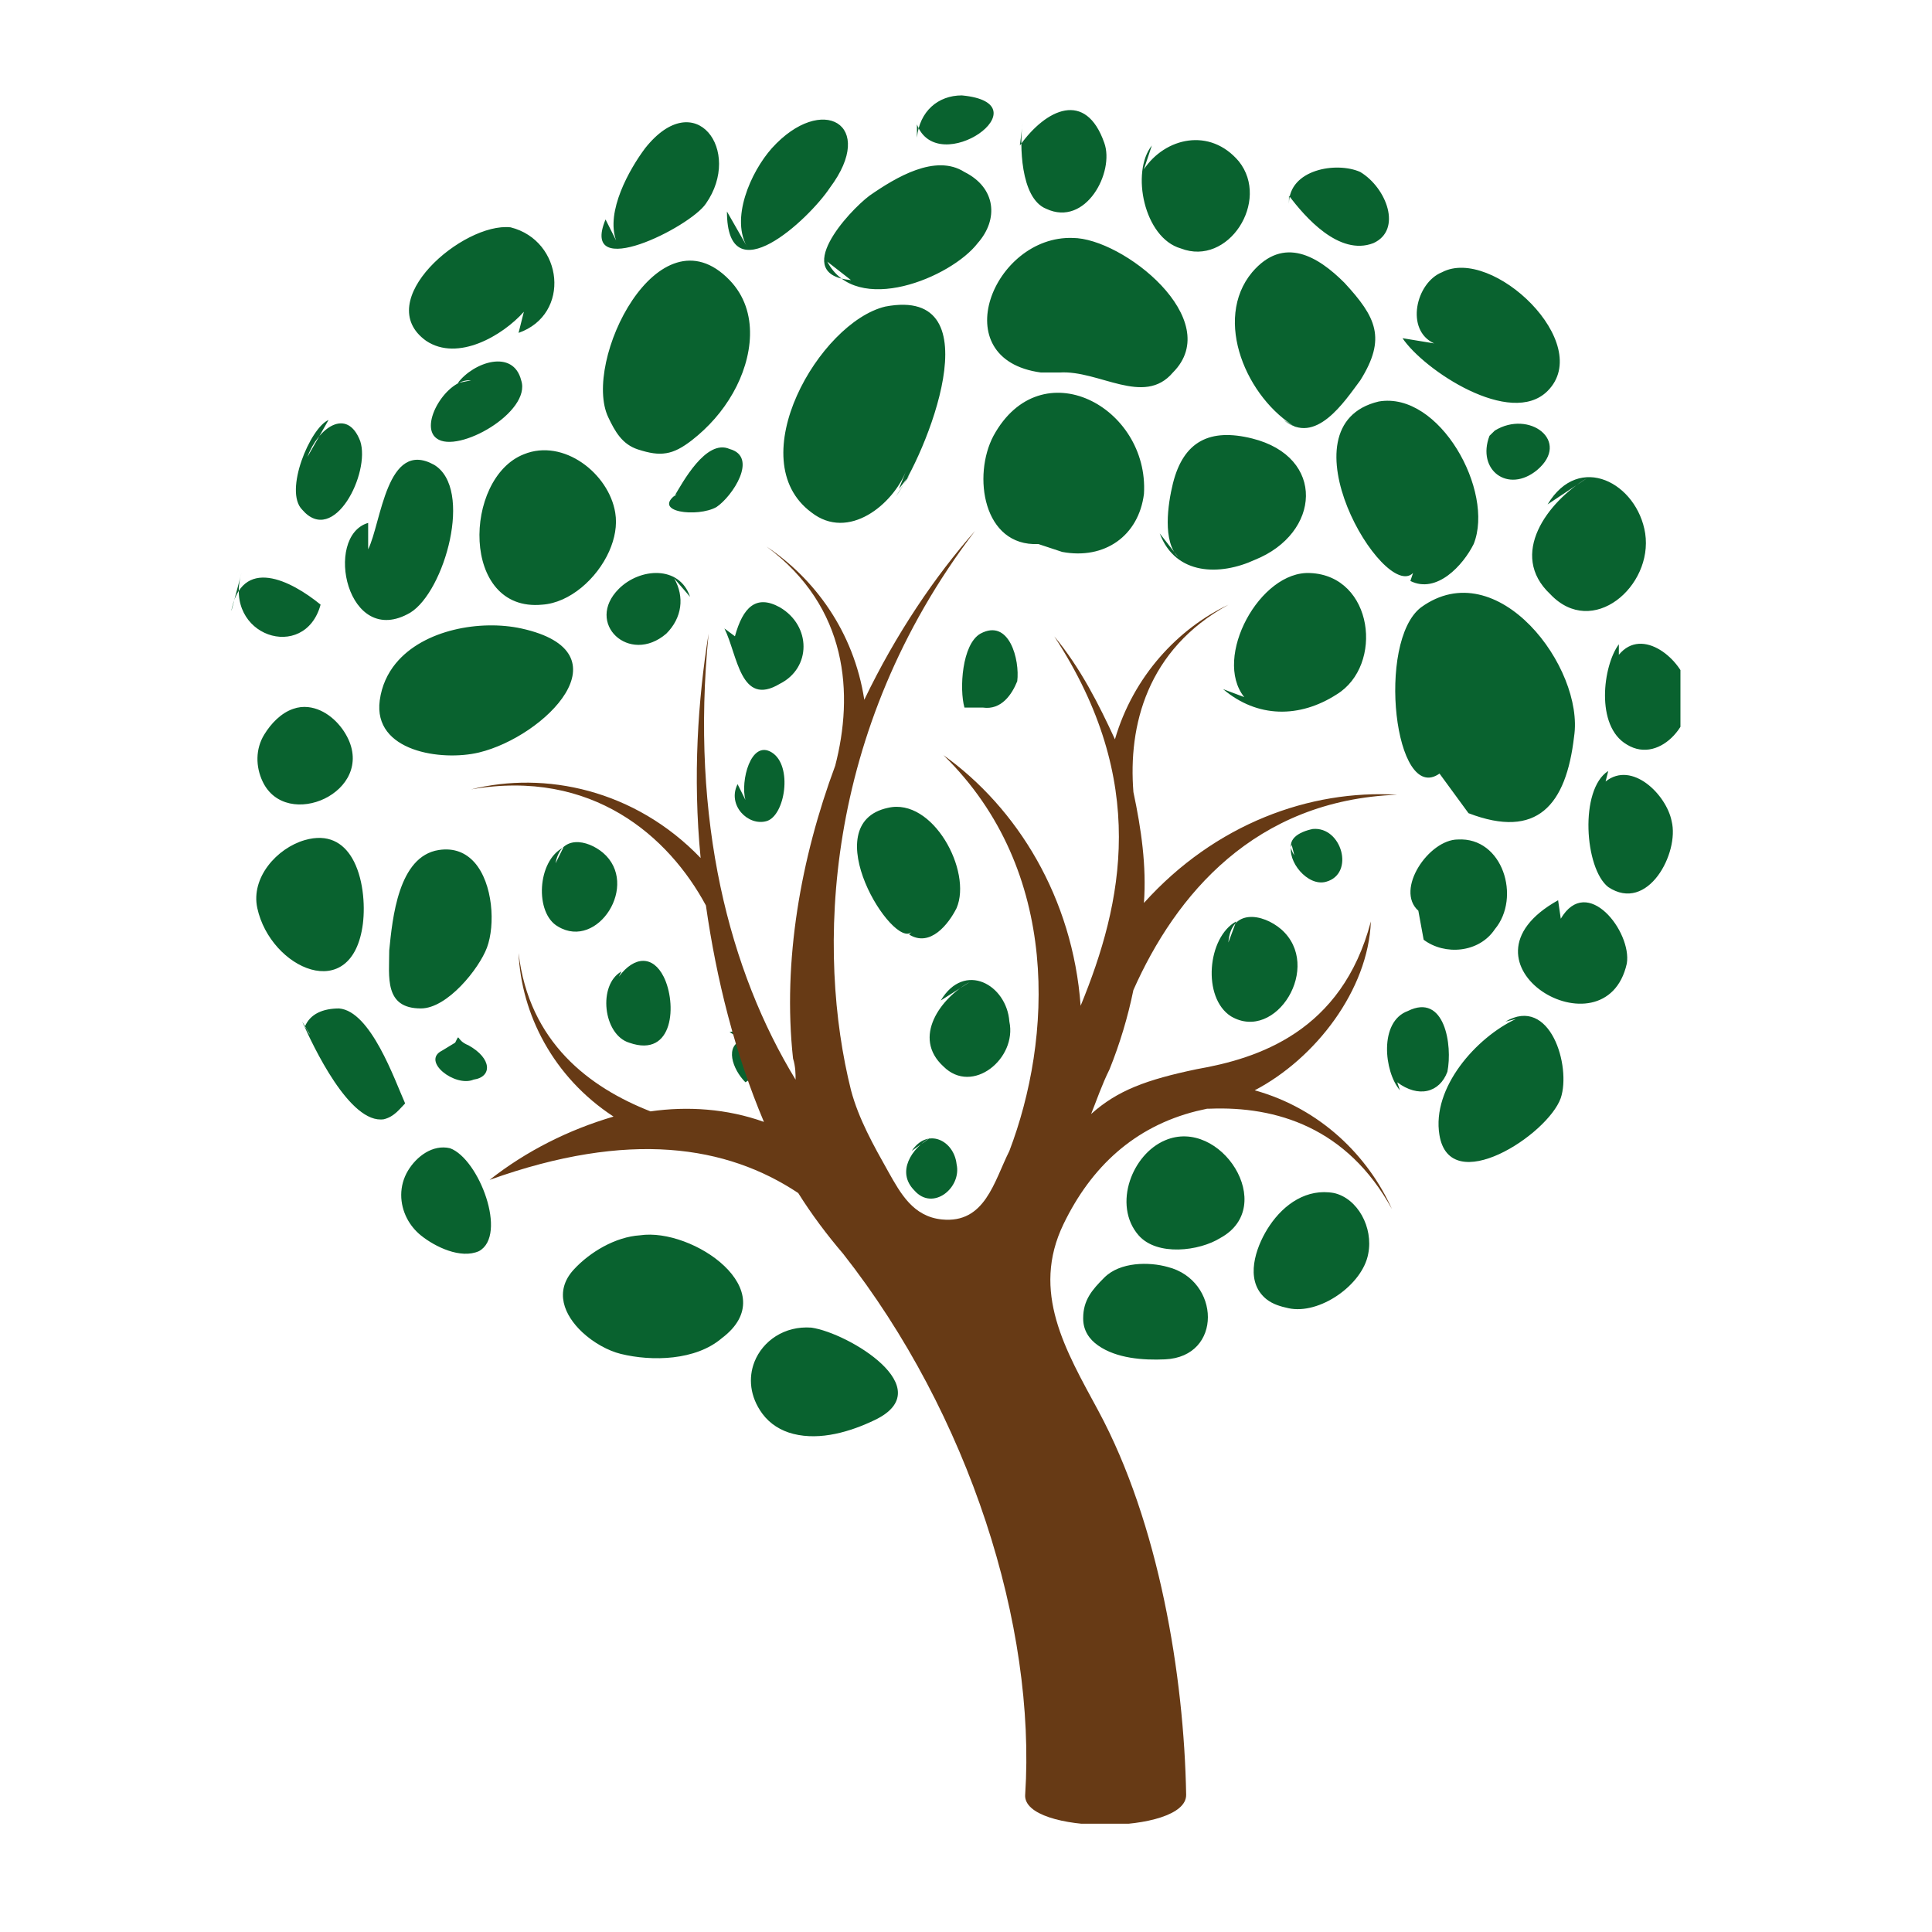
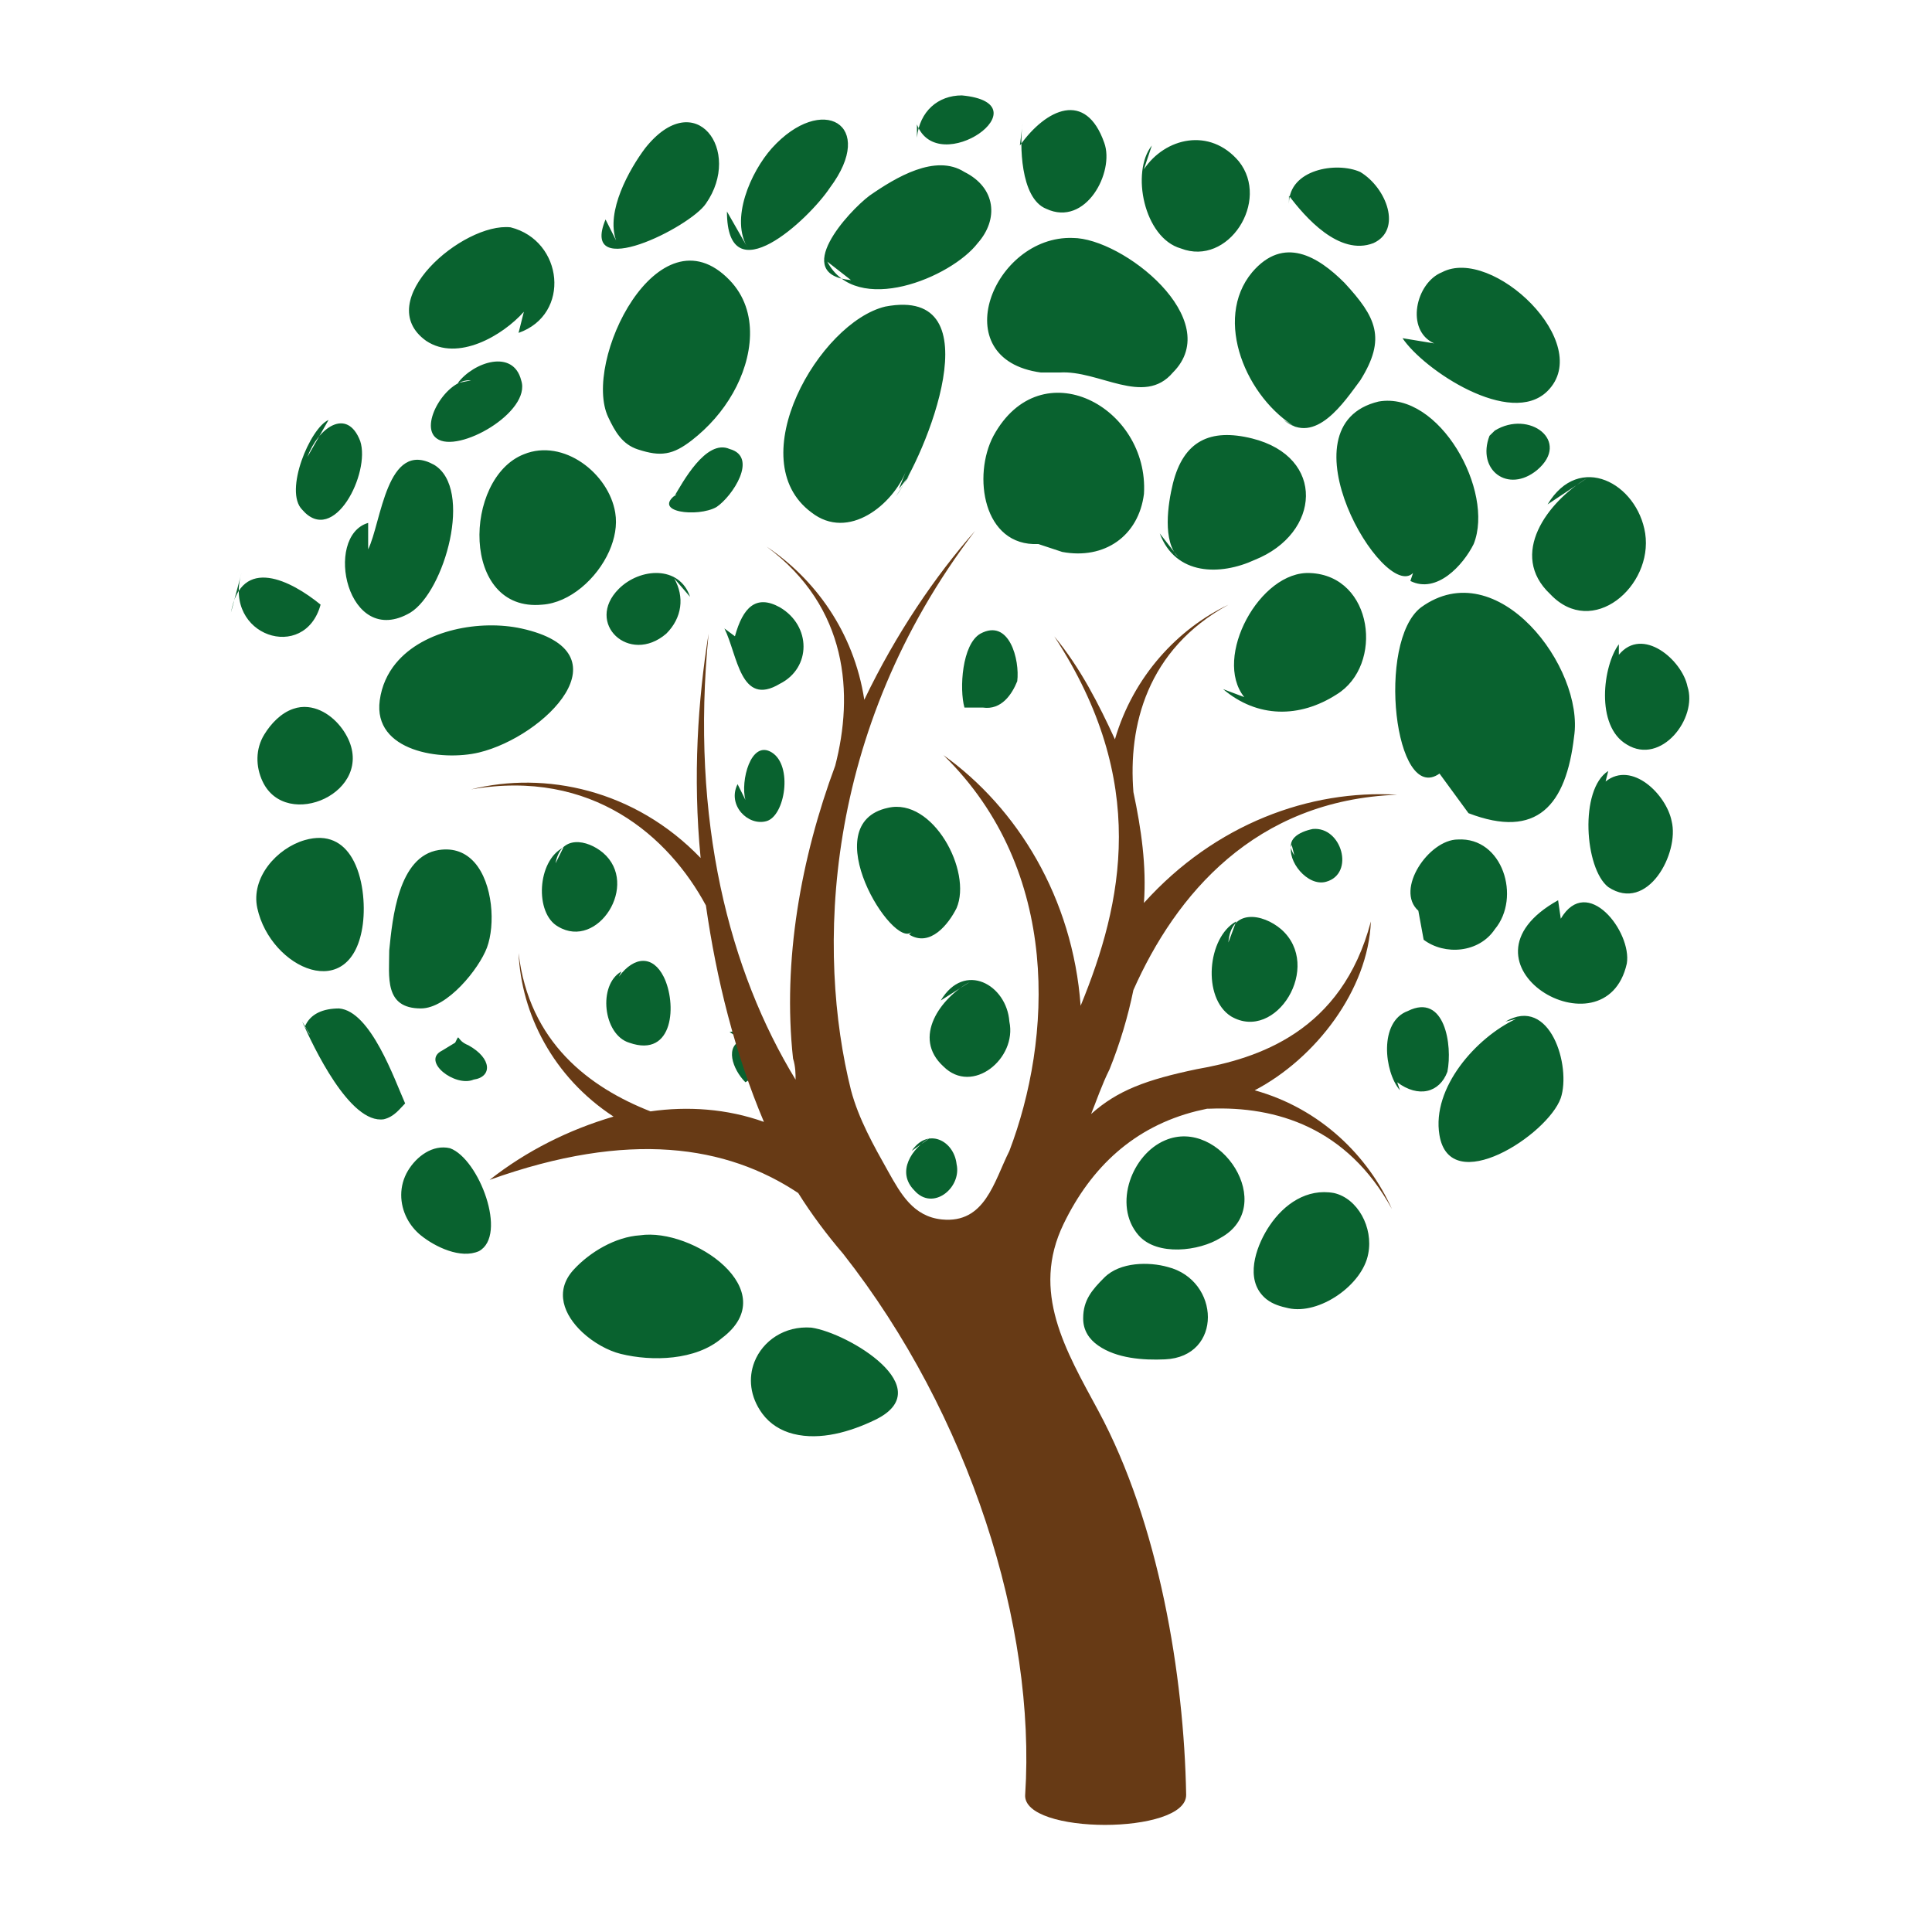
- <svg xmlns="http://www.w3.org/2000/svg" width="110" zoomAndPan="magnify" viewBox="0 0 82.5 82.5" height="110" preserveAspectRatio="xMidYMid meet">
-   <defs>
-     <clipPath id="A">
-       <path d="M9.883 4.074h61.875V62H9.883zm0 0" clip-rule="nonzero" />
-     </clipPath>
-     <clipPath id="B">
-       <path d="M20 22h40v55.875H20zm0 0" clip-rule="nonzero" />
-     </clipPath>
-   </defs>
-   <g clip-path="url(#A)">
+ <svg xmlns="http://www.w3.org/2000/svg" width="110" zoomAndPan="magnify" viewBox="0 0 82.5 82.5" height="110" preserveAspectRatio="xMidYMid meet" version="1.2" baseProfile="tiny-ps">
+   <defs />
+   <g>
    <path fill="#09622f" d="M41.184 30.215c-.223-.789-.109-2.703.68-3.156 1.238-.672 1.688 1.129 1.574 2.031-.227.563-.676 1.238-1.465 1.125zm-24.281-1.891c-.355.434-.602.957-.687 1.582-.297 2.191 2.645 2.609 4.238 2.227 2.816-.68 6.422-4.285 1.805-5.297-1.727-.375-4.16.035-5.355 1.488zm3.355 8.5c-.359-.402-.859-.629-1.52-.527-1.734.266-1.98 2.926-2.117 4.285 0 1.125-.227 2.48 1.352 2.48 1.129 0 2.48-1.691 2.82-2.594.363-.973.262-2.746-.535-3.645zm33.574 18.402c-.637-.828-.133-2.129.383-2.891.621-.922 1.594-1.598 2.746-1.391 1.012.227 1.688 1.469 1.465 2.594-.242 1.332-2.086 2.617-3.41 2.324-.324-.07-.656-.164-.93-.379a1.44 1.44 0 0 1-.254-.258zm-7.578 1.059c0-.766.379-1.207.902-1.73.676-.676 1.918-.676 2.707-.453 2.25.566 2.363 3.832-.113 3.945-.93.043-2.07-.039-2.855-.59-.391-.27-.637-.652-.641-1.137v-.035zm-28.871-4.25c-.328-.629-.352-1.395.039-2.047.363-.602 1.051-1.129 1.793-.957 1.238.449 2.477 3.719 1.238 4.395-.781.348-1.875-.184-2.48-.672a2.3 2.3 0 0 1-.59-.719zm21.551-12.242c-.789.789-4.172-4.621-1.016-5.297 1.914-.449 3.605 2.703 2.93 4.281-.34.68-1.125 1.691-2.027 1.129zm.789 8.789c-.789.449-1.465 1.461-.676 2.254.785.898 2.027-.113 1.801-1.125-.113-1.016-1.238-1.578-1.914-.566zm1.688-6.648c-1.238.676-2.48 2.367-1.125 3.605 1.238 1.238 3.152-.34 2.816-1.914-.113-1.578-1.918-2.594-2.93-.902zm13.746-5.859c-.223.676.68 1.801 1.469 1.578 1.238-.34.672-2.367-.566-2.254-.562.113-1.242.449-.789 1.129zm-2.367 3.27c-1.238.676-1.465 3.266-.223 4.055 1.914 1.129 3.941-2.141 2.141-3.719-.789-.676-2.141-.902-2.254.566zm8.68-6.312c-1.914 1.352-2.707-5.633-.789-7.098 3.266-2.367 6.984 2.59 6.535 5.52-.34 2.93-1.578 4.395-4.508 3.27zm-8.34-3.266l-.902-.34c1.465 1.242 3.27 1.242 4.848.227 2.027-1.238 1.574-5.07-1.129-5.184-2.141-.113-4.168 3.605-2.816 5.297zm-2.816-5.973c-.676-.676-.449-2.254-.227-3.156.453-1.801 1.578-2.363 3.383-1.914 3.156.789 2.93 4.055.109 5.184-1.465.676-3.379.676-4.055-1.129zm-5.973-.562c-2.367.109-2.816-2.93-1.918-4.621 2.031-3.719 6.652-1.238 6.426 2.48-.227 1.801-1.691 2.816-3.492 2.477zm15.438 23.324c-.676-.789-.902-2.93.336-3.383 1.578-.789 1.918 1.465 1.691 2.594-.336.898-1.238 1.125-2.141.449zM31.832 34.16c-.223-.789.227-2.594 1.129-2.027s.563 2.703-.227 2.93-1.691-.68-1.238-1.578zm-.898-7.324c.563 1.125.676 3.379 2.367 2.363 1.348-.676 1.348-2.477 0-3.266-1.016-.562-1.578 0-1.918 1.238zm-6.875 9.352c-1.125.563-1.238 2.816-.227 3.379 1.691 1.016 3.496-1.801 1.918-3.152-.676-.566-1.805-.789-2.027.449zm8.156 21.969c-.262.672-.199 1.477.336 2.207.328.445.797.734 1.332.867 1.152.289 2.434-.094 3.473-.594 2.816-1.352-1.129-3.715-2.707-3.945-1.152-.086-2.082.57-2.434 1.465zm-7.348-1.266c-.781-.73-1.207-1.75-.379-2.664.695-.762 1.793-1.41 2.84-1.477 2.25-.336 6.195 2.367 3.492 4.395-1.109.949-2.969 1-4.316.668-.535-.133-1.156-.473-1.637-.922zM12.906 43.625l.336.563c-.113-.113-.113-.227-.227-.34.227-.562.789-.785 1.465-.785 1.352.113 2.367 3.039 2.82 4.055-.227.223-.453.563-.906.676-1.461.227-3.039-3.156-3.488-4.168zm18.816.785c-.789.227-.453 1.242.109 1.805 1.016-.562.68-2.48-.676-2.141zm-5.184-2.926c-1.016.563-.789 2.703.336 3.043 1.914.672 2.031-1.691 1.465-2.82-.453-.902-1.238-.902-1.914 0zm-7.66 3.379c-.906.449.559 1.578 1.348 1.238.793-.113.793-.902-.223-1.465-.566-.227-.34-.562-.566-.113zm-3.844-8.223c-.387-.656-1.031-1.051-2.02-.766-1.191.344-2.309 1.602-2.027 2.902.563 2.594 4.055 4.168 4.508.676.105-.836.008-2.016-.461-2.812zm-4.723-12.172l-.449 1.691c.449-2.48 2.59-1.352 3.828-.34-.676 2.48-4.168 1.352-3.379-1.352zm2.211 5.801a1.44 1.44 0 0 1 .637-.074c.719.078 1.336.641 1.66 1.258 1.242 2.367-2.594 4.059-3.605 1.918-.301-.637-.309-1.387.07-2.004.289-.473.719-.922 1.238-1.098zm3.199-7.941v1.129c.563-1.129.785-4.734 2.816-3.609 1.688 1.016.449 5.41-1.016 6.313-2.703 1.578-3.719-3.27-1.801-3.832zm-1.691-4.395c-.789.34-1.918 3.043-1.125 3.832 1.348 1.574 2.926-1.578 2.477-2.93-.562-1.465-1.801-.562-2.254.676zm6.086-1.691c-1.016-.113-2.254 1.918-1.469 2.48.902.676 4.059-1.129 3.609-2.48-.34-1.352-2.031-.785-2.707.113zm2.027-2.027l.227-.902c-.902 1.016-2.82 2.145-4.172 1.242-2.367-1.691 1.578-5.07 3.605-4.848 2.254.566 2.594 3.719.34 4.508zm3.715-4.844c-1.125 2.703 3.609.336 4.285-.676 1.578-2.254-.449-5.07-2.594-2.367-.676.902-1.691 2.703-1.238 3.945zm5.184-.34l.902 1.578c-.789-1.238.113-3.266 1.016-4.281 2.141-2.367 4.504-1.016 2.477 1.691-.898 1.352-4.395 4.617-4.395 1.012zm8.113-3.719c.902 2.367 5.523-.898 1.918-1.238-1.016 0-1.805.676-1.918 1.805zm4.508 0l-.113.902c1.129-1.578 2.816-2.367 3.605-.113.449 1.242-.789 3.605-2.477 2.816-1.129-.449-1.129-2.816-1.016-3.605zm5.523.902c-.902 1.129-.34 3.945 1.238 4.395 2.027.789 3.828-2.027 2.477-3.719-1.238-1.465-3.152-1.012-4.055.34zm5.855 2.141c.676.902 2.141 2.594 3.605 2.027 1.242-.562.566-2.363-.562-3.039-1.012-.453-3.043-.113-3.043 1.352zm8.563 10.254c-.559 1.465.793 2.48 2.031 1.465 1.465-1.238-.34-2.59-1.805-1.687zm-3.715-4.168l1.352.223c-1.242-.562-.789-2.59.336-3.039 2.141-1.129 6.535 3.039 4.508 5.07-1.578 1.578-5.293-.902-6.195-2.254zm7.887 5.973c-1.691 1.012-3.379 3.266-1.578 4.957 1.805 1.914 4.395-.34 4.055-2.594-.336-2.141-2.816-3.492-4.168-1.238zm1.352 7.098v.449c1.012-1.238 2.703.227 2.93 1.352.449 1.355-1.125 3.383-2.59 2.48-1.355-.789-1.016-3.379-.34-4.281zm-.453 5.41c-1.238.785-1.012 4.168 0 4.957 1.691 1.125 3.047-1.465 2.707-2.816-.223-1.129-1.691-2.594-2.82-1.691zm-2.141 5.52c-4.844 2.703 2.027 6.758 2.934 2.703.223-1.352-1.691-3.832-2.82-1.914zm-1.801 5.07c-1.687.789-3.605 2.93-3.266 4.957.449 2.703 4.617 0 5.18-1.578.453-1.352-.449-4.395-2.363-3.266zm-16.484 6.91c-.262.797-.191 1.684.371 2.328.789.902 2.594.676 3.492.113 2.48-1.352 0-5.184-2.363-4.168-.707.301-1.25.973-1.5 1.727zm-12.922-39.25c1.238 2.367 5.293.68 6.422-.789.898-1.012.789-2.363-.566-3.039-1.238-.789-2.926.227-4.055 1.012-.898.676-3.379 3.379-.789 3.605zm-6.422 9.918c-1.129.789.898 1.012 1.688.563.676-.449 1.805-2.141.563-2.48-1.012-.449-2.027 1.465-2.367 2.031zm-2.891 2.449c.238-.539.348-1.109.258-1.645-.273-1.676-2.211-3.187-3.902-2.496-2.594 1.016-2.707 6.762.785 6.422 1.168-.078 2.332-1.098 2.859-2.281zm2.43-4.187c-.34.059-.711 0-1.203-.16-.676-.219-.98-.77-1.266-1.371-1.129-2.363 2.137-9.012 5.18-5.859 1.289 1.336.988 3.336.145 4.82-.445.785-1.043 1.461-1.754 2.016-.41.316-.738.496-1.102.555zm1.023 6.133l-.68-.789c.453.789.34 1.691-.336 2.363-1.578 1.355-3.492-.449-2.027-1.914.902-.902 2.59-1.012 3.043.34zm9.371-5.191l-.582.906c1.238-1.687 4.281-9.012-.453-8.109-2.816.676-6.195 6.535-3.156 8.789 1.582 1.238 3.496-.34 4.059-1.805l-.32.801m6.066-4.969h.789c1.691-.113 3.605 1.465 4.844 0 2.254-2.254-2.141-5.746-4.281-5.746-3.383-.113-5.52 5.184-1.352 5.746zm10.93 2.367l-.566-.34c1.355 1.129 2.594-.789 3.27-1.691 1.129-1.801.676-2.703-.676-4.168-1.125-1.125-2.594-2.027-3.941-.449-1.691 2.027-.227 5.406 1.914 6.648zm4.957 6.195l-.113.34c1.129.563 2.254-.676 2.703-1.578.902-2.254-1.461-6.535-4.055-6.086-4.281 1.016.227 8.563 1.465 7.324zm.227 14.422l.227 1.238c.898.676 2.363.566 3.039-.449 1.129-1.352.34-3.941-1.578-3.832-1.238 0-2.699 2.145-1.687 3.043zm0 0" fill-rule="evenodd" />
  </g>
-   <g clip-path="url(#B)">
+   <g>
    <path fill="#673a15" d="M43.777 76.637c.469-7.187-2.367-16.223-7.773-23.098-.676-.789-1.355-1.691-1.918-2.594-3.043-2.023-7.211-2.703-13.18-.562 1.574-1.238 3.379-2.141 5.293-2.703-2.59-1.691-3.941-4.395-4.055-6.984.449 3.828 3.043 5.746 5.633 6.762 1.578-.227 3.266-.117 4.844.449-1.238-2.93-2.027-6.086-2.477-9.242-1.578-2.93-4.844-5.855-10.027-4.957 3.152-.789 6.984 0 9.801 2.93-.34-3.492-.113-6.758.34-9.578-.789 8.004.898 14.426 3.715 19.043 0-.227 0-.562-.109-.902-.453-4.168.336-8.562 1.801-12.504.789-3.043.566-6.762-2.93-9.355 2.031 1.355 3.719 3.609 4.172 6.539 1.352-2.82 3.039-5.297 4.73-7.211-6.535 8.563-6.762 18.027-5.297 23.887.328 1.23.965 2.359 1.586 3.465.535.953 1.07 1.926 2.293 2.051 1.844.184 2.227-1.617 2.883-2.926 1.805-4.734 2.254-11.945-2.816-16.902 3.152 2.254 5.52 6.086 5.859 10.703 1.801-4.391 2.93-9.574-1.125-15.773 1.125 1.352 1.914 2.93 2.59 4.395.789-2.703 2.703-4.73 4.844-5.746-3.492 1.918-4.281 5.184-4.055 8 .336 1.578.563 3.156.449 4.734 3.043-3.383 7.098-4.848 10.816-4.621-6.086.227-9.465 4.281-11.266 8.34a19.6 19.6 0 0 1-1.016 3.379c-.336.676-.562 1.352-.789 1.914 1.129-1.012 2.367-1.465 4.508-1.914 2.59-.453 6.195-1.578 7.438-6.309-.113 2.93-2.367 5.855-4.961 7.211 2.82.785 4.848 2.816 5.859 5.07-1.914-3.492-4.957-4.395-7.77-4.285h-.117l-.465.105c-2.656.668-4.492 2.387-5.668 4.816-1.406 2.906.086 5.391 1.484 7.98 2.59 4.805 3.66 11.313 3.75 16.395.027 1.719-6.988 1.715-6.875 0zm0 0" fill-rule="evenodd" />
  </g>
</svg>
